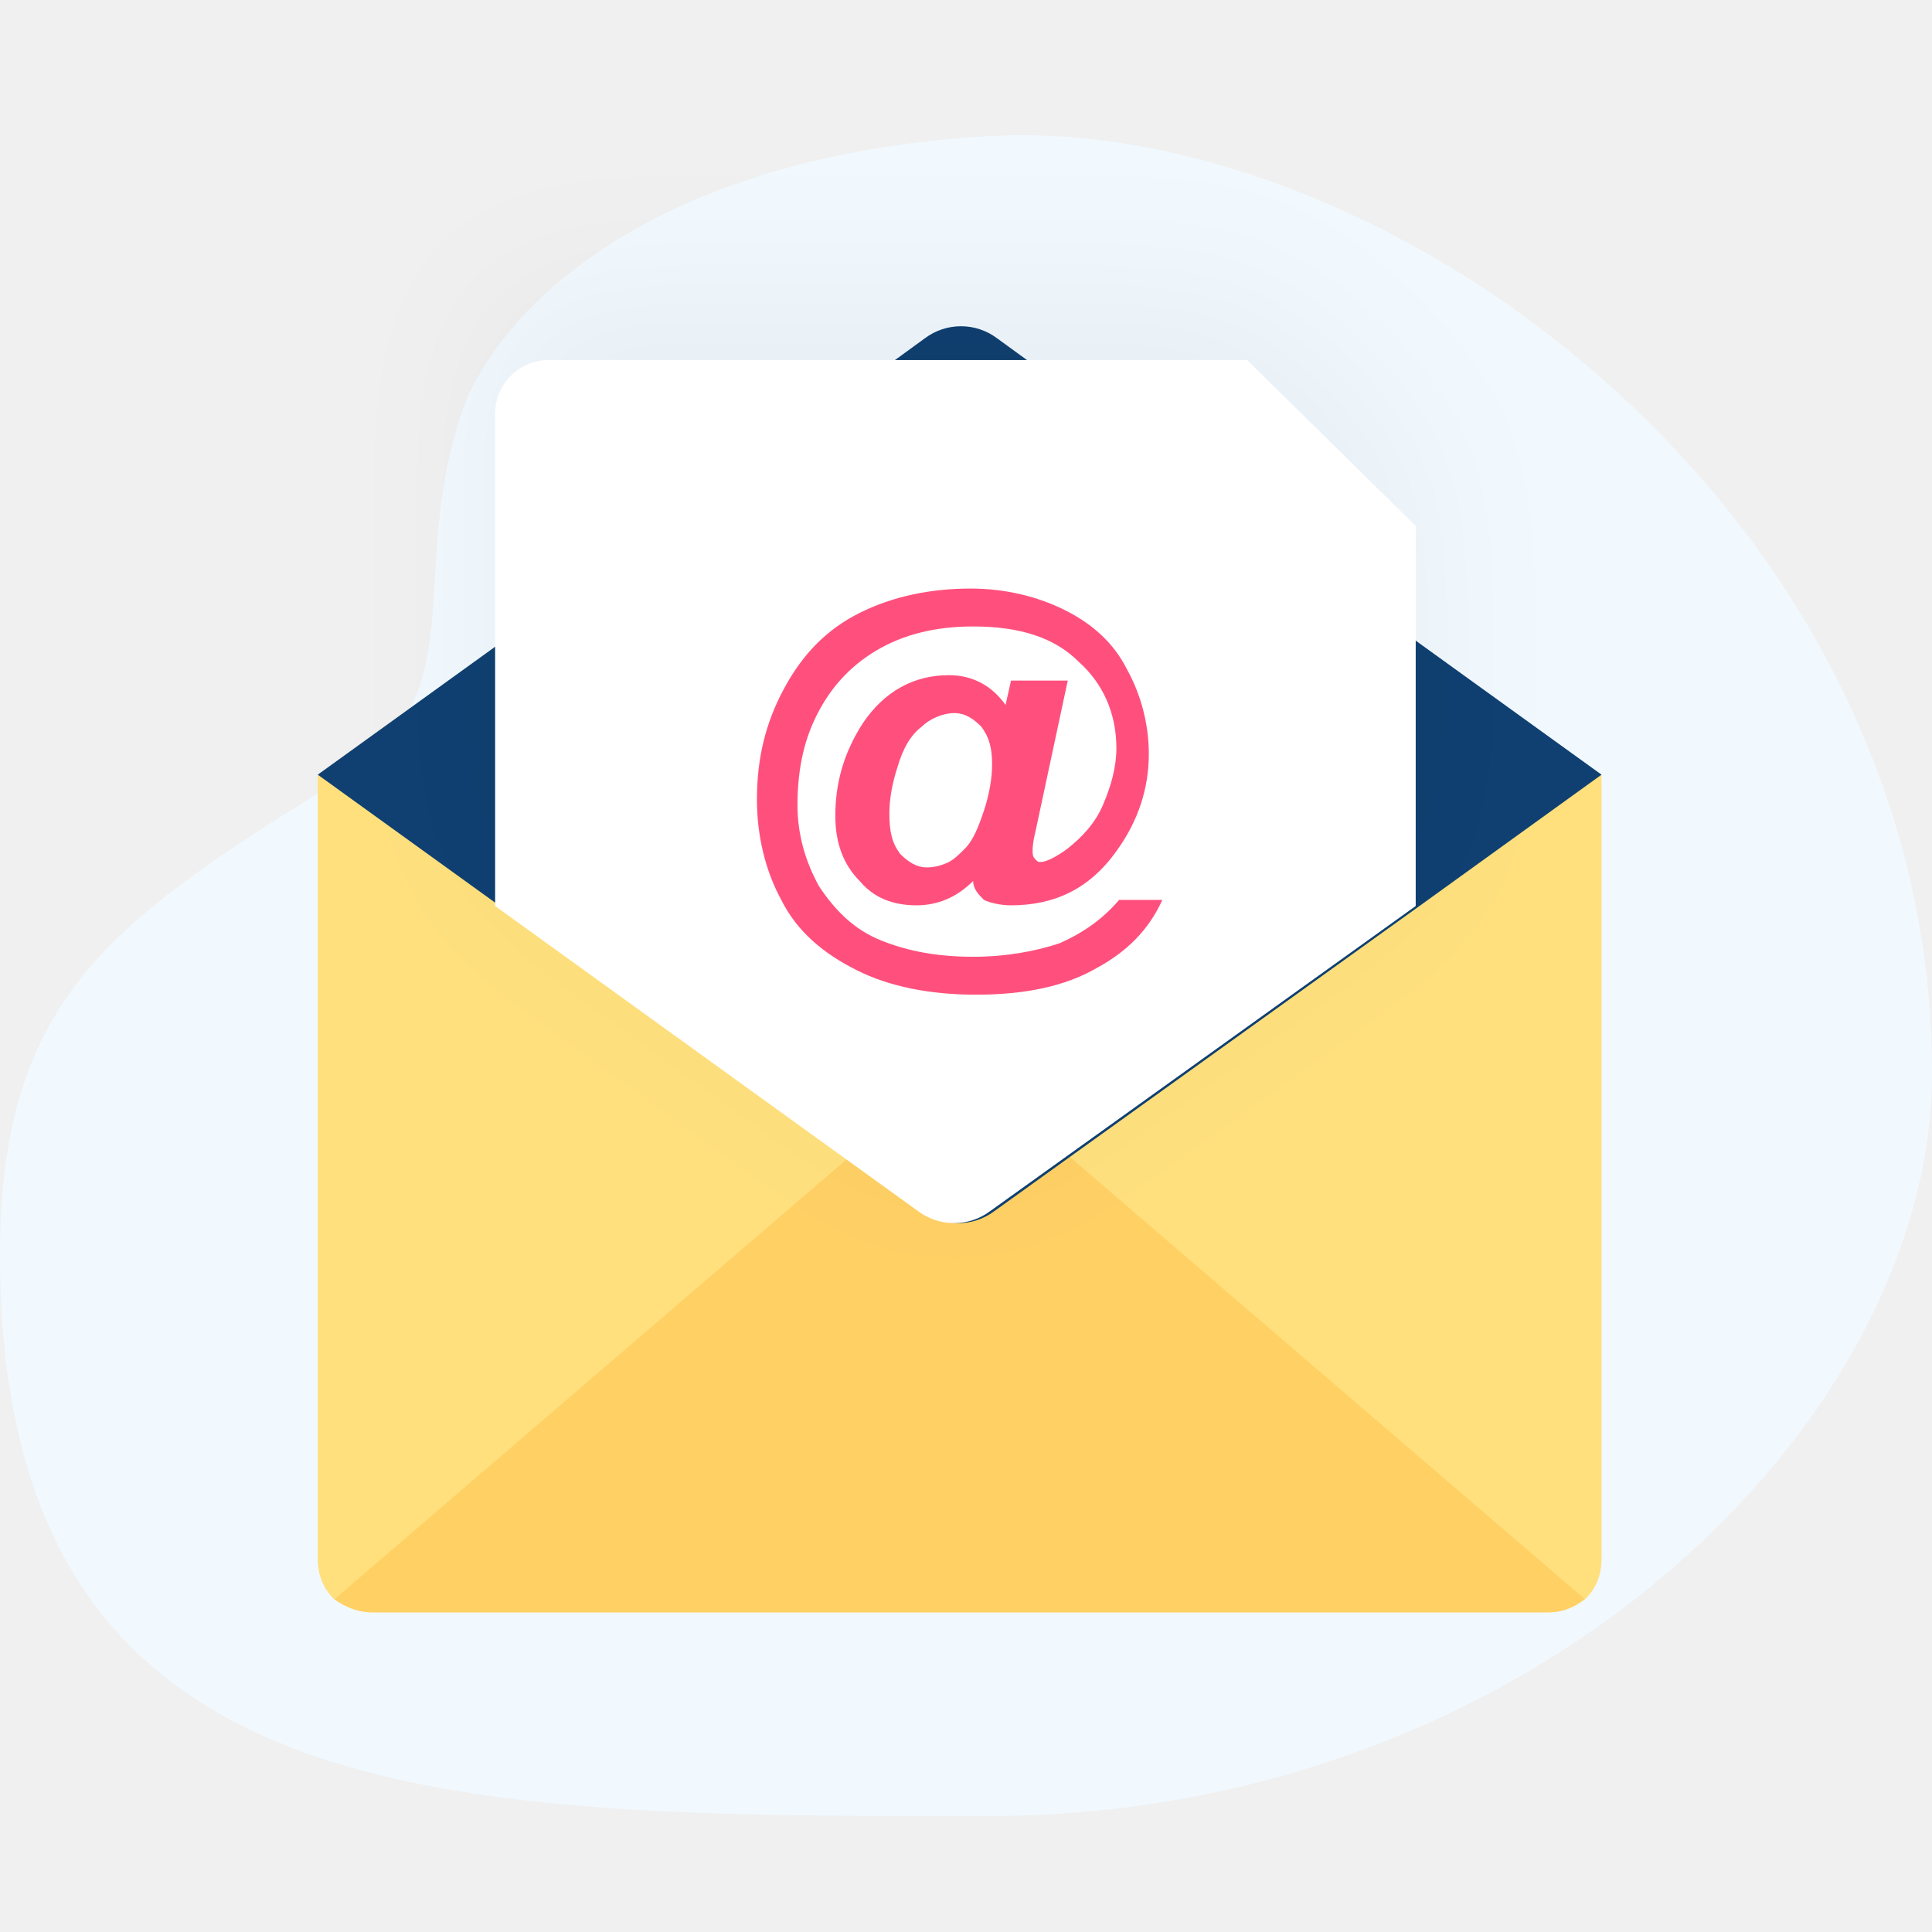
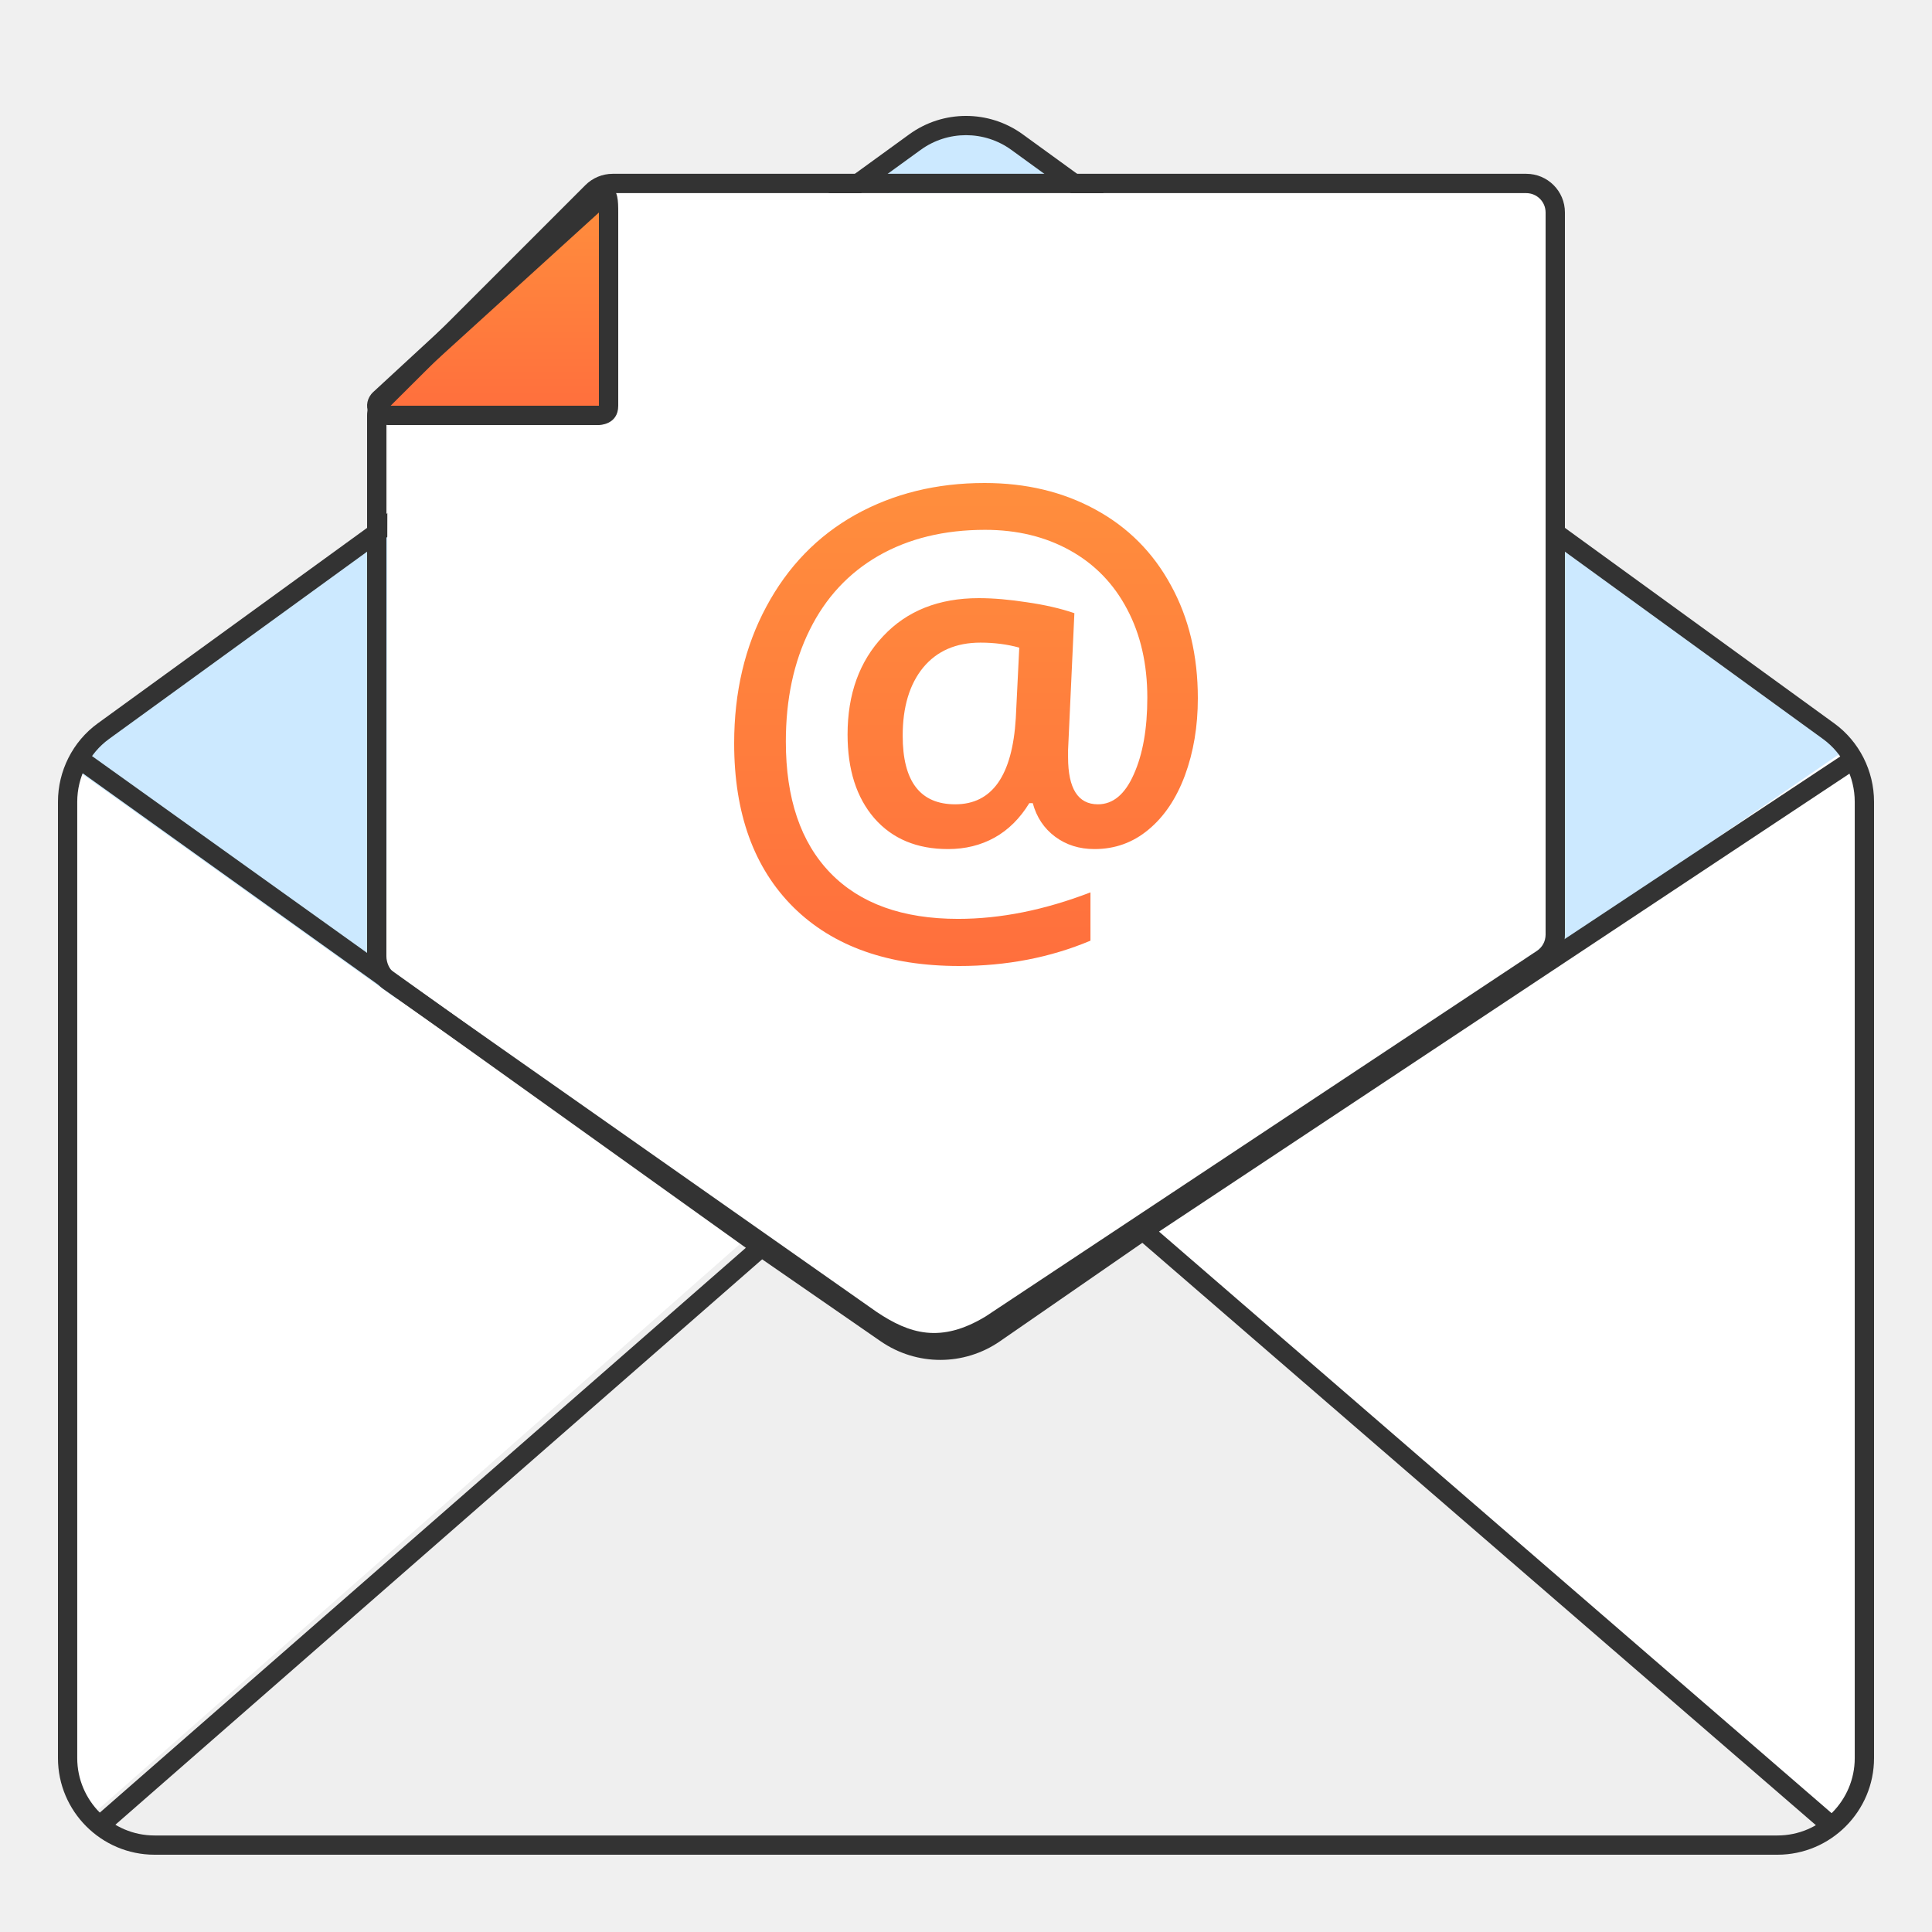
<svg xmlns="http://www.w3.org/2000/svg" width="100" height="100" viewBox="0 0 100 100" fill="none">
-   <path d="M100 55.533C100 73.672 79.256 94 51.057 94C22.859 94 0 94.101 0 64.911C0 51.212 6.344 47.398 17.825 40.205C24.593 35.964 21.073 29.897 23.867 21.44C25.437 16.689 32.829 8.167 51.057 7.054C71.601 5.8 100 26.343 100 55.533Z" fill="#F1F9FF" />
-   <path d="M82.895 80.684C82.895 81.515 82.618 82.208 82.064 82.762C81.51 83.177 80.957 83.454 80.126 83.454H19.216C18.524 83.454 17.832 83.177 17.278 82.762C16.724 82.208 16.447 81.515 16.447 80.684V40.097H82.895V80.684Z" fill="#FFE07D" />
-   <path d="M82.02 82.764C81.467 83.178 80.915 83.454 80.085 83.454H19.257C18.566 83.454 17.875 83.178 17.322 82.764L49.671 54.988L82.02 82.764Z" fill="#FFD064" />
-   <path d="M82.895 40.097L73.481 46.888L51.471 62.685C50.363 63.517 48.84 63.517 47.733 62.685L25.861 46.888L16.447 40.097L25.861 33.307L46.349 18.618L47.871 17.51C48.979 16.678 50.502 16.678 51.609 17.51L53.132 18.618L62.961 25.686L67.806 29.15L73.481 33.307L82.895 40.097Z" fill="#0F4071" />
-   <g filter="url(#filter0_d)">
-     <path d="M73.277 27.226V46.895L51.253 62.685C50.145 63.517 48.621 63.517 47.513 62.685L25.628 46.895V21.408C25.628 19.885 26.874 18.638 28.398 18.638H64.551L73.277 27.226Z" fill="white" />
-   </g>
-   <path d="M57.925 46.579H60.163C59.463 48.121 58.344 49.242 56.805 50.083C55.127 51.064 53.028 51.484 50.51 51.484C48.132 51.484 46.034 51.064 44.355 50.223C42.676 49.382 41.278 48.261 40.438 46.579C39.599 45.038 39.179 43.216 39.179 41.394C39.179 39.292 39.599 37.47 40.578 35.648C41.557 33.826 42.816 32.565 44.495 31.724C46.174 30.883 48.132 30.463 50.23 30.463C52.049 30.463 53.728 30.883 55.127 31.584C56.525 32.284 57.645 33.266 58.344 34.667C59.043 35.928 59.463 37.47 59.463 39.011C59.463 40.833 58.904 42.515 57.784 44.057C56.386 46.019 54.567 46.859 52.329 46.859C51.769 46.859 51.21 46.719 50.93 46.579C50.65 46.299 50.37 46.019 50.37 45.598C49.531 46.439 48.552 46.859 47.433 46.859C46.174 46.859 45.194 46.439 44.495 45.598C43.656 44.757 43.236 43.636 43.236 42.235C43.236 40.553 43.656 39.011 44.635 37.47C45.754 35.788 47.293 34.947 49.111 34.947C50.37 34.947 51.349 35.508 52.049 36.489L52.329 35.227H55.267L53.588 43.075C53.448 43.636 53.448 43.916 53.448 44.056C53.448 44.197 53.448 44.337 53.588 44.477C53.728 44.617 53.728 44.617 53.868 44.617C54.147 44.617 54.707 44.337 55.267 43.916C55.966 43.356 56.665 42.655 57.085 41.674C57.505 40.693 57.784 39.712 57.784 38.731C57.784 36.909 57.085 35.368 55.826 34.246C54.567 32.985 52.748 32.425 50.37 32.425C48.412 32.425 46.733 32.845 45.334 33.686C43.935 34.527 42.956 35.648 42.257 37.049C41.557 38.451 41.278 39.992 41.278 41.674C41.278 43.216 41.697 44.617 42.397 45.879C43.236 47.14 44.215 48.121 45.614 48.681C47.013 49.242 48.552 49.522 50.37 49.522C52.049 49.522 53.588 49.242 54.847 48.822C56.106 48.261 57.085 47.56 57.925 46.579ZM46.034 42.094C46.034 43.075 46.174 43.636 46.593 44.197C47.013 44.617 47.433 44.897 47.992 44.897C48.412 44.897 48.832 44.757 49.111 44.617C49.391 44.477 49.671 44.197 49.951 43.916C50.37 43.496 50.65 42.795 50.93 41.954C51.21 41.113 51.35 40.273 51.35 39.572C51.35 38.731 51.21 38.17 50.79 37.61C50.37 37.189 49.951 36.909 49.391 36.909C48.831 36.909 48.132 37.189 47.712 37.61C47.153 38.03 46.733 38.731 46.453 39.712C46.174 40.553 46.034 41.394 46.034 42.094Z" fill="#FF507D" />
+   <path d="M3.552 42.062C3.552 39.307 5.79 37.073 8.55 37.073H92.002C94.762 37.073 97 39.307 97 42.062V90.63C97 93.385 94.762 95.618 92.002 95.618H8.55C5.79 95.618 3.552 93.385 3.552 90.63V42.062Z" fill="white" />
+   <path fill-rule="evenodd" clip-rule="evenodd" d="M59.114 63.624C47.218 72.287 48.137 70.758 38.795 63.952L4.585 94.097C4.994 95.015 7.093 95.649 8.349 95.616H89.017C92.288 95.649 93.692 95.415 94.947 94.148L59.114 63.624Z" fill="#EFEFEF" />
+   <path fill-rule="evenodd" clip-rule="evenodd" d="M78.986 26.201V50.148L95.981 38.498L78.986 26.201Z" fill="#CCE9FF" />
+   <path fill-rule="evenodd" clip-rule="evenodd" d="M46.058 8.363C45.17 8.872 45.532 10.226 46.556 10.226L53.514 10.226C54.538 10.226 54.9 8.872 54.012 8.363L50.536 6.368C50.228 6.191 49.849 6.19 49.54 6.367L46.058 8.363Z" fill="#CCE9FF" />
+   <path fill-rule="evenodd" clip-rule="evenodd" d="M20.547 26.771V51.715L3.552 39.563L20.547 26.771Z" fill="#CCE9FF" />
+   <path fill-rule="evenodd" clip-rule="evenodd" d="M96.001 91V41.5C96.001 40.225 95.39 38.999 94.357 38.249L52.349 7.759C50.949 6.742 49.051 6.742 47.651 7.759L5.643 38.249C4.61 38.999 3.998 40.225 3.998 41.5V91C3.998 93.201 5.794 95.004 8 95.004H92C94.206 95.004 96.001 93.201 96.001 91ZM5.056 37.444C3.764 38.381 3 39.906 3 41.5V91C3 93.751 5.243 96 8 96H92C94.757 96 97 93.751 97 91V41.5C97 39.906 96.236 38.381 94.944 37.444L52.937 6.953C51.186 5.682 48.814 5.682 47.063 6.953L5.056 37.444Z" fill="#333333" />
+   <path fill-rule="evenodd" clip-rule="evenodd" d="M51.017 68.141L79.553 49.219C79.832 49.034 80 48.721 80 48.386V10.999C80 10.447 79.552 9.999 79 9.999H31.713C31.448 9.999 31.193 10.104 31.006 10.292L20.352 20.946C20.165 21.133 20.059 21.387 20.059 21.651L20 49.561C19.999 49.888 20.158 50.194 20.425 50.382L45.368 67.903C47.07 69.046 48.693 69.55 51.017 68.141Z" fill="white" />
+   <path fill-rule="evenodd" clip-rule="evenodd" d="M51.553 68.983L51.535 68.994C50.232 69.783 49.03 70.091 47.857 69.971C46.709 69.854 45.716 69.338 44.81 68.73L44.801 68.724L19.85 51.197C19.316 50.822 18.999 50.153 19 49.5L19 21.5C19.001 20.971 19.271 20.61 19.645 20.236L30.299 9.582C30.674 9.207 31.182 8.996 31.713 8.996H79C80.105 8.996 81 9.891 81 10.996V48.383C81 49.053 80.664 49.679 80.105 50.05L51.553 68.983ZM45.368 67.9L20.425 50.379C20.158 50.191 19.999 49.827 20 49.5L20 21.5C20.001 21.235 20.165 21.13 20.352 20.943L31.006 10.289C31.193 10.101 31.448 9.996 31.713 9.996H79C79.552 9.996 80 10.444 80 10.996V48.383C80 48.718 79.832 49.031 79.553 49.216L51.017 68.138C48.693 69.547 47.07 69.043 45.368 67.9Z" fill="#333333" />
+   <path d="M62 36.143C62 37.596 61.777 38.928 61.331 40.137C60.885 41.336 60.256 42.271 59.444 42.942C58.642 43.613 57.71 43.948 56.65 43.948C55.867 43.948 55.189 43.735 54.614 43.308C54.04 42.881 53.653 42.302 53.455 41.57H53.277C52.791 42.363 52.192 42.957 51.479 43.354C50.765 43.75 49.963 43.948 49.071 43.948C47.456 43.948 46.183 43.415 45.252 42.348C44.331 41.281 43.87 39.837 43.87 38.018C43.87 35.925 44.484 34.228 45.713 32.927C46.941 31.616 48.591 30.96 50.661 30.96C51.414 30.96 52.246 31.032 53.158 31.174C54.079 31.306 54.897 31.494 55.61 31.738L55.283 38.826V39.192C55.283 40.818 55.798 41.631 56.828 41.631C57.611 41.631 58.23 41.113 58.686 40.076C59.152 39.04 59.385 37.718 59.385 36.113C59.385 34.375 59.038 32.851 58.344 31.54C57.651 30.218 56.665 29.202 55.387 28.491C54.109 27.779 52.643 27.424 50.988 27.424C48.878 27.424 47.04 27.871 45.475 28.765C43.919 29.66 42.731 30.94 41.908 32.607C41.086 34.263 40.675 36.189 40.675 38.384C40.675 41.331 41.443 43.598 42.978 45.183C44.514 46.768 46.718 47.561 49.591 47.561C51.781 47.561 54.064 47.104 56.442 46.189V48.689C54.362 49.563 52.098 50 49.651 50C45.985 50 43.127 48.989 41.076 46.967C39.025 44.934 38 42.104 38 38.476C38 35.823 38.555 33.465 39.664 31.402C40.774 29.329 42.31 27.744 44.271 26.646C46.243 25.549 48.472 25 50.959 25C53.108 25 55.02 25.457 56.695 26.372C58.379 27.287 59.682 28.593 60.603 30.29C61.534 31.977 62 33.928 62 36.143ZM46.723 38.079C46.723 40.447 47.63 41.631 49.443 41.631C51.355 41.631 52.4 40.142 52.578 37.165L52.757 33.521C52.133 33.349 51.464 33.262 50.751 33.262C49.482 33.262 48.492 33.694 47.778 34.558C47.075 35.422 46.723 36.596 46.723 38.079Z" fill="url(#paint0_linear)" />
+   <path d="M31.028 10.237V21.212H20.006L31.028 10.237Z" fill="url(#paint1_linear)" />
+   <path fill-rule="evenodd" clip-rule="evenodd" d="M31.602 9.653C31.99 9.875 32 10.389 32 11V21C32 22 31 22 31 22H20.083C19.645 22 19.25 21.756 19.082 21.383C18.915 21.009 19.008 20.579 19.317 20.293L30.151 10.293C30.822 9.631 31.213 9.431 31.602 9.653ZM31 11L20 21H31V11Z" fill="#333333" />
+   <path fill-rule="evenodd" clip-rule="evenodd" d="M38.606 64.586L4 39.823L4.575 39L39.698 64.133L46.141 68.589C47.666 69.644 49.791 69.644 51.316 68.589L58.897 63.241L95.454 39.02L96 39.864L59.99 63.747L95.249 94.234L94.601 95L59.128 64.328L51.763 69.421C49.898 70.711 47.443 70.711 45.578 69.421L39.449 65.182L5.541 94.825L4.89 94.062L38.606 64.586Z" fill="#333333" />
  <defs>
-     <filter id="filter0_d" x="17.733" y="7.454" width="63.439" height="60.46" filterUnits="userSpaceOnUse" color-interpolation-filters="sRGB">
-       <feFlood flood-opacity="0" result="BackgroundImageFix" />
-       <feColorMatrix in="SourceAlpha" type="matrix" values="0 0 0 0 0 0 0 0 0 0 0 0 0 0 0 0 0 0 127 0" />
-       <feOffset dy="-3.289" />
-       <feGaussianBlur stdDeviation="3.947" />
-       <feColorMatrix type="matrix" values="0 0 0 0 0 0 0 0 0 0 0 0 0 0 0 0 0 0 0.04 0" />
-       <feBlend mode="normal" in2="BackgroundImageFix" result="effect1_dropShadow" />
-       <feBlend mode="normal" in="SourceGraphic" in2="effect1_dropShadow" result="shape" />
-     </filter>
+     <linearGradient id="paint0_linear" x1="50" y1="25" x2="50" y2="50" gradientUnits="userSpaceOnUse">
+       <stop stop-color="#FF8E3D" />
+       <stop offset="1" stop-color="#FF6F3D" />
+     </linearGradient>
+     <linearGradient id="paint1_linear" x1="25.517" y1="10.237" x2="25.517" y2="21.212" gradientUnits="userSpaceOnUse">
+       <stop stop-color="#FF8E3D" />
+       <stop offset="1" stop-color="#FF6F3D" />
+     </linearGradient>
  </defs>
</svg>
